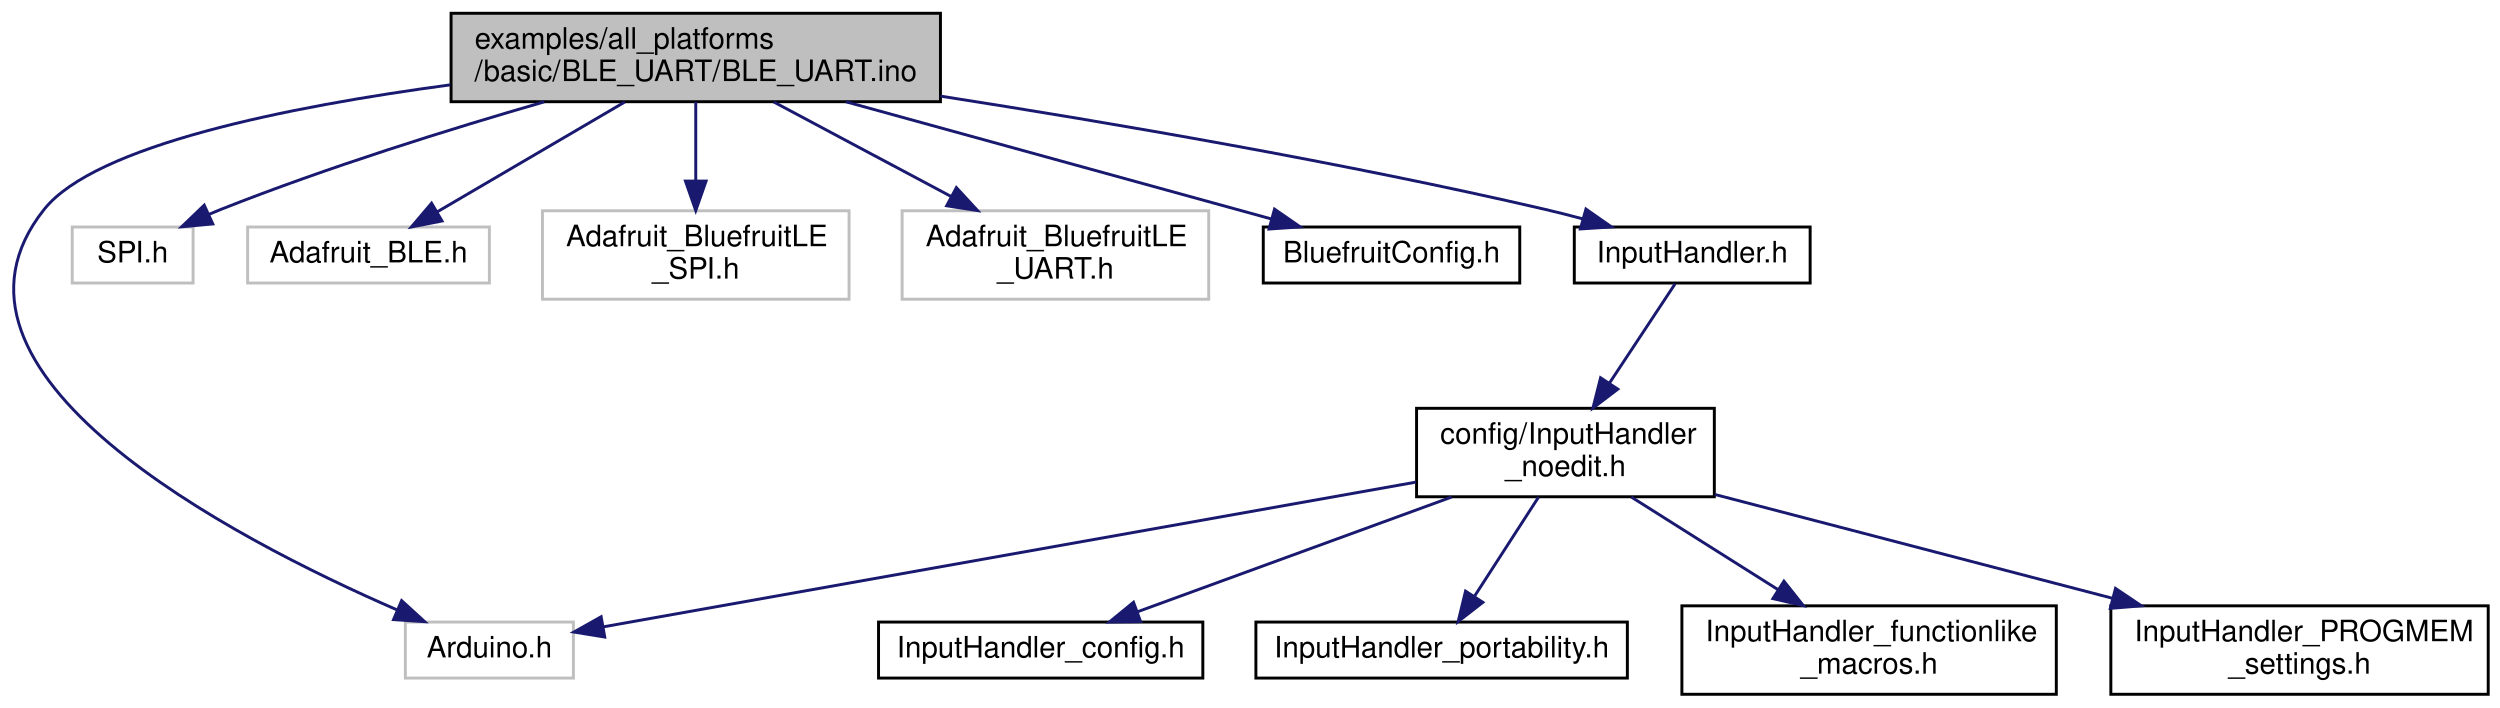
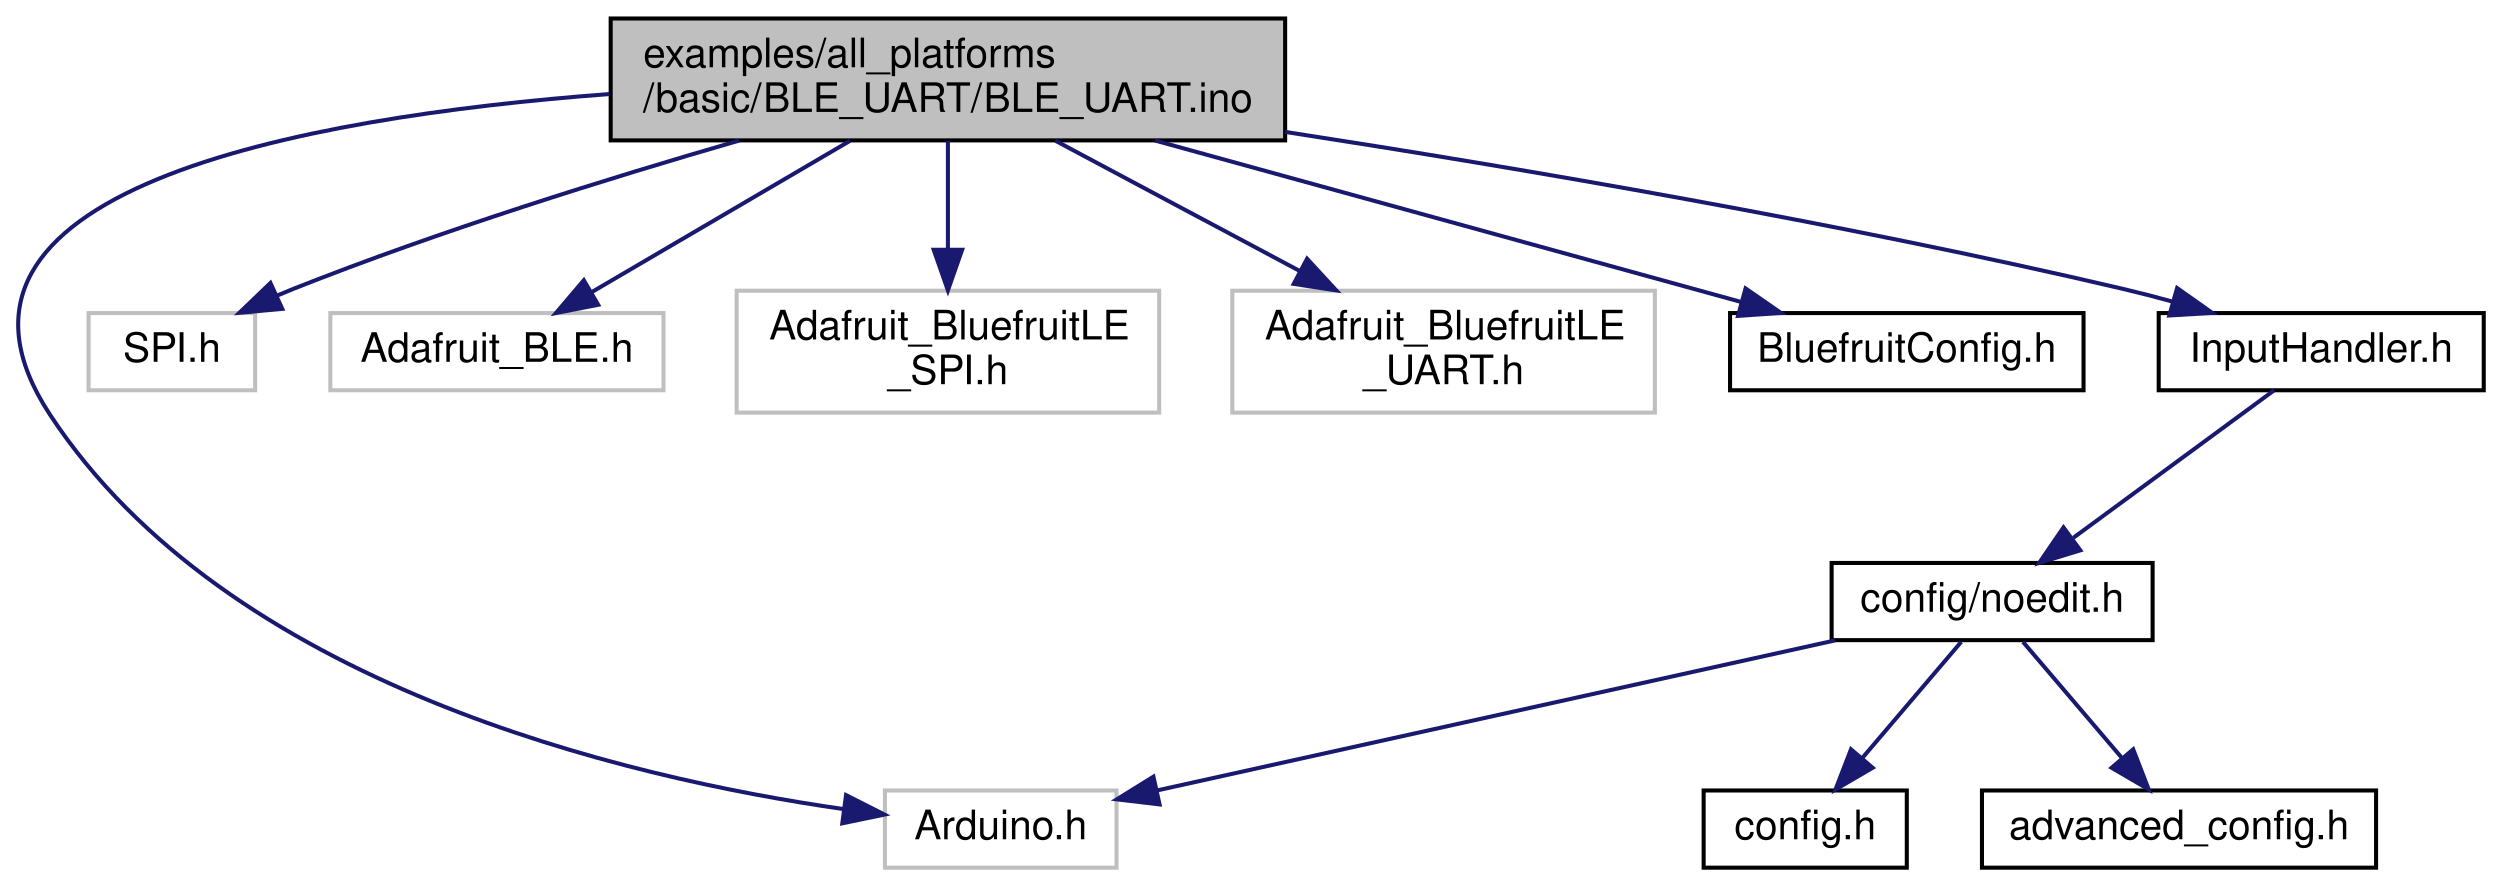
- <svg xmlns="http://www.w3.org/2000/svg" xmlns:xlink="http://www.w3.org/1999/xlink" width="848pt" height="240pt" viewBox="0.00 0.00 848.00 240.00">
-   <g id="graph0" class="graph" transform="scale(1 1) rotate(0) translate(4 236)">
+ <svg xmlns="http://www.w3.org/2000/svg" xmlns:xlink="http://www.w3.org/1999/xlink" width="615pt" height="218pt" viewBox="0.00 0.00 615.30 218.00">
+   <g id="graph0" class="graph" transform="scale(1 1) rotate(0) translate(4 214)">
    <g id="node1" class="node">
      <g id="a_node1">
        <a xlink:title=" ">
-           <polygon fill="#bfbfbf" stroke="black" points="149,-201.5 149,-231.5 315,-231.5 315,-201.5 149,-201.5" />
-           <text text-anchor="start" x="157" y="-219.5" font-family="Helvetica,sans-Serif" font-size="10.00">examples/all_platforms</text>
-           <text text-anchor="middle" x="232" y="-208.5" font-family="Helvetica,sans-Serif" font-size="10.00">/basic/BLE_UART/BLE_UART.ino</text>
+           <polygon fill="#bfbfbf" stroke="black" points="146.3,-179.5 146.3,-209.5 312.3,-209.5 312.3,-179.5 146.3,-179.5" />
+           <text text-anchor="start" x="154.3" y="-197.5" font-family="Helvetica,sans-Serif" font-size="10.00">examples/all_platforms</text>
+           <text text-anchor="middle" x="229.3" y="-186.5" font-family="Helvetica,sans-Serif" font-size="10.00">/basic/BLE_UART/BLE_UART.ino</text>
        </a>
      </g>
    </g>
    <g id="node2" class="node">
      <g id="a_node2">
        <a xlink:title=" ">
-           <polygon fill="none" stroke="#bfbfbf" points="133.5,-6 133.5,-25 190.5,-25 190.5,-6 133.5,-6" />
-           <text text-anchor="middle" x="162" y="-13" font-family="Helvetica,sans-Serif" font-size="10.00">Arduino.h</text>
+           <polygon fill="none" stroke="#bfbfbf" points="213.8,-0.5 213.8,-19.5 270.8,-19.5 270.8,-0.5 213.8,-0.5" />
+           <text text-anchor="middle" x="242.3" y="-7.5" font-family="Helvetica,sans-Serif" font-size="10.00">Arduino.h</text>
        </a>
      </g>
    </g>
    <g id="edge1" class="edge">
-       <path fill="none" stroke="midnightblue" d="M148.75,-207.22C93.58,-199.81 28.3,-186.7 11,-165 -33.11,-109.67 74.43,-53.61 130.55,-29.18" />
-       <polygon fill="midnightblue" stroke="midnightblue" points="132.23,-32.27 140.05,-25.13 129.48,-25.83 132.23,-32.27" />
+       <path fill="none" stroke="midnightblue" d="M146,-190.91C69.16,-185.12 -27.93,-167.1 8.3,-112 51.92,-45.66 149.35,-22.7 203.73,-14.9" />
+       <polygon fill="midnightblue" stroke="midnightblue" points="204.23,-18.36 213.68,-13.57 203.31,-11.42 204.23,-18.36" />
    </g>
    <g id="node3" class="node">
      <g id="a_node3">
        <a xlink:title=" ">
-           <polygon fill="none" stroke="#bfbfbf" points="20.5,-140 20.5,-159 61.5,-159 61.5,-140 20.5,-140" />
-           <text text-anchor="middle" x="41" y="-147" font-family="Helvetica,sans-Serif" font-size="10.00">SPI.h</text>
+           <polygon fill="none" stroke="#bfbfbf" points="17.8,-118 17.8,-137 58.8,-137 58.8,-118 17.8,-118" />
+           <text text-anchor="middle" x="38.3" y="-125" font-family="Helvetica,sans-Serif" font-size="10.00">SPI.h</text>
        </a>
      </g>
    </g>
    <g id="edge2" class="edge">
-       <path fill="none" stroke="midnightblue" d="M180.58,-201.45C148.63,-192.22 106.95,-179.24 71,-165 69.62,-164.45 68.22,-163.87 66.81,-163.27" />
-       <polygon fill="midnightblue" stroke="midnightblue" points="68.18,-160.04 57.63,-159.07 65.27,-166.41 68.18,-160.04" />
+       <path fill="none" stroke="midnightblue" d="M177.88,-179.45C145.93,-170.22 104.25,-157.24 68.3,-143 66.92,-142.45 65.52,-141.87 64.11,-141.27" />
+       <polygon fill="midnightblue" stroke="midnightblue" points="65.47,-138.04 54.92,-137.07 62.56,-144.41 65.47,-138.04" />
    </g>
    <g id="node4" class="node">
      <g id="a_node4">
        <a xlink:title=" ">
-           <polygon fill="none" stroke="#bfbfbf" points="80,-140 80,-159 162,-159 162,-140 80,-140" />
-           <text text-anchor="middle" x="121" y="-147" font-family="Helvetica,sans-Serif" font-size="10.00">Adafruit_BLE.h</text>
+           <polygon fill="none" stroke="#bfbfbf" points="77.3,-118 77.3,-137 159.3,-137 159.3,-118 77.3,-118" />
+           <text text-anchor="middle" x="118.3" y="-125" font-family="Helvetica,sans-Serif" font-size="10.00">Adafruit_BLE.h</text>
        </a>
      </g>
    </g>
    <g id="edge3" class="edge">
-       <path fill="none" stroke="midnightblue" d="M207.92,-201.4C189.04,-190.34 162.94,-175.06 144.28,-164.13" />
-       <polygon fill="midnightblue" stroke="midnightblue" points="145.93,-161.04 135.53,-159.01 142.39,-167.08 145.93,-161.04" />
+       <path fill="none" stroke="midnightblue" d="M205.21,-179.4C186.34,-168.34 160.24,-153.06 141.58,-142.13" />
+       <polygon fill="midnightblue" stroke="midnightblue" points="143.22,-139.04 132.83,-137.01 139.69,-145.08 143.22,-139.04" />
    </g>
    <g id="node5" class="node">
      <g id="a_node5">
        <a xlink:title=" ">
-           <polygon fill="none" stroke="#bfbfbf" points="180,-134.5 180,-164.5 284,-164.5 284,-134.5 180,-134.5" />
-           <text text-anchor="start" x="188" y="-152.5" font-family="Helvetica,sans-Serif" font-size="10.00">Adafruit_BluefruitLE</text>
-           <text text-anchor="middle" x="232" y="-141.5" font-family="Helvetica,sans-Serif" font-size="10.00">_SPI.h</text>
+           <polygon fill="none" stroke="#bfbfbf" points="177.3,-112.5 177.3,-142.5 281.3,-142.5 281.3,-112.5 177.3,-112.5" />
+           <text text-anchor="start" x="185.3" y="-130.5" font-family="Helvetica,sans-Serif" font-size="10.00">Adafruit_BluefruitLE</text>
+           <text text-anchor="middle" x="229.3" y="-119.5" font-family="Helvetica,sans-Serif" font-size="10.00">_SPI.h</text>
        </a>
      </g>
    </g>
    <g id="edge4" class="edge">
-       <path fill="none" stroke="midnightblue" d="M232,-201.4C232,-193.64 232,-183.81 232,-174.86" />
-       <polygon fill="midnightblue" stroke="midnightblue" points="235.5,-174.58 232,-164.58 228.5,-174.58 235.5,-174.58" />
+       <path fill="none" stroke="midnightblue" d="M229.3,-179.4C229.3,-171.64 229.3,-161.81 229.3,-152.86" />
+       <polygon fill="midnightblue" stroke="midnightblue" points="232.8,-152.58 229.3,-142.58 225.8,-152.58 232.8,-152.58" />
    </g>
    <g id="node6" class="node">
      <g id="a_node6">
        <a xlink:title=" ">
-           <polygon fill="none" stroke="#bfbfbf" points="302,-134.5 302,-164.5 406,-164.5 406,-134.5 302,-134.5" />
-           <text text-anchor="start" x="310" y="-152.5" font-family="Helvetica,sans-Serif" font-size="10.00">Adafruit_BluefruitLE</text>
-           <text text-anchor="middle" x="354" y="-141.5" font-family="Helvetica,sans-Serif" font-size="10.00">_UART.h</text>
+           <polygon fill="none" stroke="#bfbfbf" points="299.3,-112.5 299.3,-142.5 403.3,-142.5 403.3,-112.5 299.3,-112.5" />
+           <text text-anchor="start" x="307.3" y="-130.5" font-family="Helvetica,sans-Serif" font-size="10.00">Adafruit_BluefruitLE</text>
+           <text text-anchor="middle" x="351.3" y="-119.5" font-family="Helvetica,sans-Serif" font-size="10.00">_UART.h</text>
        </a>
      </g>
    </g>
    <g id="edge5" class="edge">
-       <path fill="none" stroke="midnightblue" d="M258.47,-201.4C276.06,-192.03 299.35,-179.62 318.54,-169.39" />
-       <polygon fill="midnightblue" stroke="midnightblue" points="320.4,-172.37 327.58,-164.58 317.11,-166.19 320.4,-172.37" />
+       <path fill="none" stroke="midnightblue" d="M255.77,-179.4C273.36,-170.03 296.65,-157.62 315.83,-147.39" />
+       <polygon fill="midnightblue" stroke="midnightblue" points="317.7,-150.37 324.88,-142.58 314.41,-144.19 317.7,-150.37" />
    </g>
    <g id="node7" class="node">
      <g id="a_node7">
        <a xlink:href="../../d2/df9/_bluefruit_config_8h.html" target="_top" xlink:title=" ">
-           <polygon fill="none" stroke="black" points="424.5,-140 424.5,-159 511.5,-159 511.5,-140 424.5,-140" />
-           <text text-anchor="middle" x="468" y="-147" font-family="Helvetica,sans-Serif" font-size="10.00">BluefruitConfig.h</text>
+           <polygon fill="none" stroke="black" points="421.8,-118 421.8,-137 508.8,-137 508.8,-118 421.8,-118" />
+           <text text-anchor="middle" x="465.3" y="-125" font-family="Helvetica,sans-Serif" font-size="10.00">BluefruitConfig.h</text>
        </a>
      </g>
    </g>
    <g id="edge6" class="edge">
-       <path fill="none" stroke="midnightblue" d="M282.92,-201.48C326.14,-189.57 387.34,-172.72 427.35,-161.7" />
-       <polygon fill="midnightblue" stroke="midnightblue" points="428.32,-165.06 437.04,-159.03 426.46,-158.31 428.32,-165.06" />
+       <path fill="none" stroke="midnightblue" d="M280.22,-179.48C323.44,-167.57 384.64,-150.72 424.64,-139.7" />
+       <polygon fill="midnightblue" stroke="midnightblue" points="425.62,-143.06 434.33,-137.03 423.76,-136.31 425.62,-143.06" />
    </g>
    <g id="node8" class="node">
      <g id="a_node8">
        <a xlink:href="../../df/dec/_input_handler_8h.html" target="_top" xlink:title="InputHandler library header file.">
-           <polygon fill="none" stroke="black" points="530,-140 530,-159 610,-159 610,-140 530,-140" />
-           <text text-anchor="middle" x="570" y="-147" font-family="Helvetica,sans-Serif" font-size="10.00">InputHandler.h</text>
+           <polygon fill="none" stroke="black" points="527.3,-118 527.3,-137 607.3,-137 607.3,-118 527.3,-118" />
+           <text text-anchor="middle" x="567.3" y="-125" font-family="Helvetica,sans-Serif" font-size="10.00">InputHandler.h</text>
        </a>
      </g>
    </g>
    <g id="edge7" class="edge">
-       <path fill="none" stroke="midnightblue" d="M315.04,-203.39C372.83,-194.36 451.51,-180.89 520,-165 524.16,-164.04 528.49,-162.93 532.78,-161.78" />
-       <polygon fill="midnightblue" stroke="midnightblue" points="533.95,-165.08 542.63,-159.02 532.06,-158.34 533.95,-165.08" />
+       <path fill="none" stroke="midnightblue" d="M312.34,-181.58C370.38,-172.62 449.49,-159.14 518.3,-143 522.38,-142.04 526.62,-140.95 530.83,-139.79" />
+       <polygon fill="midnightblue" stroke="midnightblue" points="531.83,-143.15 540.49,-137.04 529.91,-136.41 531.83,-143.15" />
    </g>
    <g id="node9" class="node">
      <g id="a_node9">
-         <a xlink:href="../../d3/dfb/_input_handler__noedit_8h.html" target="_top" xlink:title="InputHandler library C includes, buffer sizing macros.">
-           <polygon fill="none" stroke="black" points="476.5,-67.5 476.5,-97.5 577.5,-97.5 577.5,-67.5 476.5,-67.5" />
-           <text text-anchor="start" x="484.5" y="-85.5" font-family="Helvetica,sans-Serif" font-size="10.00">config/InputHandler</text>
-           <text text-anchor="middle" x="527" y="-74.5" font-family="Helvetica,sans-Serif" font-size="10.00">_noedit.h</text>
+         <a xlink:href="../../da/dc7/noedit_8h.html" target="_top" xlink:title="InputHandler library C includes.">
+           <polygon fill="none" stroke="black" points="446.8,-56.5 446.8,-75.5 525.8,-75.5 525.8,-56.5 446.8,-56.5" />
+           <text text-anchor="middle" x="486.3" y="-63.5" font-family="Helvetica,sans-Serif" font-size="10.00">config/noedit.h</text>
        </a>
      </g>
    </g>
    <g id="edge8" class="edge">
-       <path fill="none" stroke="midnightblue" d="M564.2,-139.73C558.5,-131.12 549.57,-117.61 541.88,-105.99" />
-       <polygon fill="midnightblue" stroke="midnightblue" points="544.76,-104 536.32,-97.59 538.92,-107.86 544.76,-104" />
+       <path fill="none" stroke="midnightblue" d="M555.69,-117.98C542.82,-108.52 521.82,-93.1 506.29,-81.69" />
+       <polygon fill="midnightblue" stroke="midnightblue" points="508.01,-78.61 497.88,-75.51 503.87,-84.25 508.01,-78.61" />
    </g>
    <g id="edge9" class="edge">
-       <path fill="none" stroke="midnightblue" d="M476.25,-72.46C402.43,-59.32 267.04,-35.21 200.7,-23.39" />
-       <polygon fill="midnightblue" stroke="midnightblue" points="201.13,-19.91 190.67,-21.61 199.9,-26.8 201.13,-19.91" />
+       <path fill="none" stroke="midnightblue" d="M447.64,-56.44C401.91,-46.32 326.27,-29.58 280.67,-19.49" />
+       <polygon fill="midnightblue" stroke="midnightblue" points="281.39,-16.07 270.87,-17.32 279.88,-22.9 281.39,-16.07" />
    </g>
    <g id="node10" class="node">
      <g id="a_node10">
-         <a xlink:href="../../dd/d4e/_input_handler__config_8h.html" target="_top" xlink:title="InputHandler library user configurable items.">
-           <polygon fill="none" stroke="black" points="294,-6 294,-25 404,-25 404,-6 294,-6" />
-           <text text-anchor="middle" x="349" y="-13" font-family="Helvetica,sans-Serif" font-size="10.00">InputHandler_config.h</text>
+         <a xlink:href="../../db/d16/config_8h.html" target="_top" xlink:title=" ">
+           <polygon fill="none" stroke="black" points="415.3,-0.5 415.3,-19.5 465.3,-19.5 465.3,-0.5 415.3,-0.5" />
+           <text text-anchor="middle" x="440.3" y="-7.5" font-family="Helvetica,sans-Serif" font-size="10.00">config.h</text>
        </a>
      </g>
    </g>
    <g id="edge10" class="edge">
-       <path fill="none" stroke="midnightblue" d="M488.38,-67.4C456.59,-55.79 412.03,-39.51 381.91,-28.52" />
-       <polygon fill="midnightblue" stroke="midnightblue" points="382.89,-25.15 372.3,-25.01 380.49,-31.72 382.89,-25.15" />
+       <path fill="none" stroke="midnightblue" d="M478.7,-56.08C472.07,-48.3 462.28,-36.8 454.24,-27.37" />
+       <polygon fill="midnightblue" stroke="midnightblue" points="456.9,-25.09 447.75,-19.75 451.57,-29.63 456.9,-25.09" />
    </g>
    <g id="node11" class="node">
      <g id="a_node11">
-         <a xlink:href="../../d3/dcd/_input_handler__portability_8h.html" target="_top" xlink:title="InputHandler library portability directives.">
-           <polygon fill="none" stroke="black" points="422,-6 422,-25 548,-25 548,-6 422,-6" />
-           <text text-anchor="middle" x="485" y="-13" font-family="Helvetica,sans-Serif" font-size="10.00">InputHandler_portability.h</text>
+         <a xlink:href="../../d5/d4a/advanced__config_8h.html" target="_top" xlink:title="InputHandler library advanced user settings.">
+           <polygon fill="none" stroke="black" points="483.8,-0.5 483.8,-19.5 580.8,-19.5 580.8,-0.5 483.8,-0.5" />
+           <text text-anchor="middle" x="532.3" y="-7.5" font-family="Helvetica,sans-Serif" font-size="10.00">advanced_config.h</text>
        </a>
      </g>
    </g>
    <g id="edge11" class="edge">
-       <path fill="none" stroke="midnightblue" d="M517.89,-67.4C511.53,-57.56 503.01,-44.38 496.24,-33.89" />
-       <polygon fill="midnightblue" stroke="midnightblue" points="498.99,-31.69 490.62,-25.19 493.11,-35.49 498.99,-31.69" />
-     </g>
-     <g id="node12" class="node">
-       <g id="a_node12">
-         <a xlink:href="../../d1/d39/_input_handler__functionlike__macros_8h.html" target="_top" xlink:title="InputHandler library function-like macros.">
-           <polygon fill="none" stroke="black" points="566.5,-0.5 566.5,-30.5 693.5,-30.5 693.5,-0.5 566.5,-0.5" />
-           <text text-anchor="start" x="574.5" y="-18.5" font-family="Helvetica,sans-Serif" font-size="10.00">InputHandler_functionlike</text>
-           <text text-anchor="middle" x="630" y="-7.5" font-family="Helvetica,sans-Serif" font-size="10.00">_macros.h</text>
-         </a>
-       </g>
-     </g>
-     <g id="edge12" class="edge">
-       <path fill="none" stroke="midnightblue" d="M549.35,-67.4C563.93,-58.2 583.15,-46.07 599.17,-35.95" />
-       <polygon fill="midnightblue" stroke="midnightblue" points="601.11,-38.87 607.69,-30.58 597.37,-32.95 601.11,-38.87" />
-     </g>
-     <g id="node13" class="node">
-       <g id="a_node13">
-         <a xlink:href="../../df/d25/_input_handler___p_r_o_g_m_e_m__settings_8h.html" target="_top" xlink:title="InputHandler library PROGMEM settings.">
-           <polygon fill="none" stroke="black" points="712,-0.5 712,-30.5 840,-30.5 840,-0.5 712,-0.5" />
-           <text text-anchor="start" x="720" y="-18.5" font-family="Helvetica,sans-Serif" font-size="10.00">InputHandler_PROGMEM</text>
-           <text text-anchor="middle" x="776" y="-7.5" font-family="Helvetica,sans-Serif" font-size="10.00">_settings.h</text>
-         </a>
-       </g>
-     </g>
-     <g id="edge13" class="edge">
-       <path fill="none" stroke="midnightblue" d="M577.69,-68.27C616.66,-58.1 670.72,-43.98 712.56,-33.06" />
-       <polygon fill="midnightblue" stroke="midnightblue" points="713.58,-36.41 722.37,-30.5 711.81,-29.64 713.58,-36.41" />
+       <path fill="none" stroke="midnightblue" d="M493.89,-56.08C500.53,-48.3 510.32,-36.8 518.36,-27.37" />
+       <polygon fill="midnightblue" stroke="midnightblue" points="521.02,-29.63 524.84,-19.75 515.7,-25.09 521.02,-29.63" />
    </g>
  </g>
</svg>
